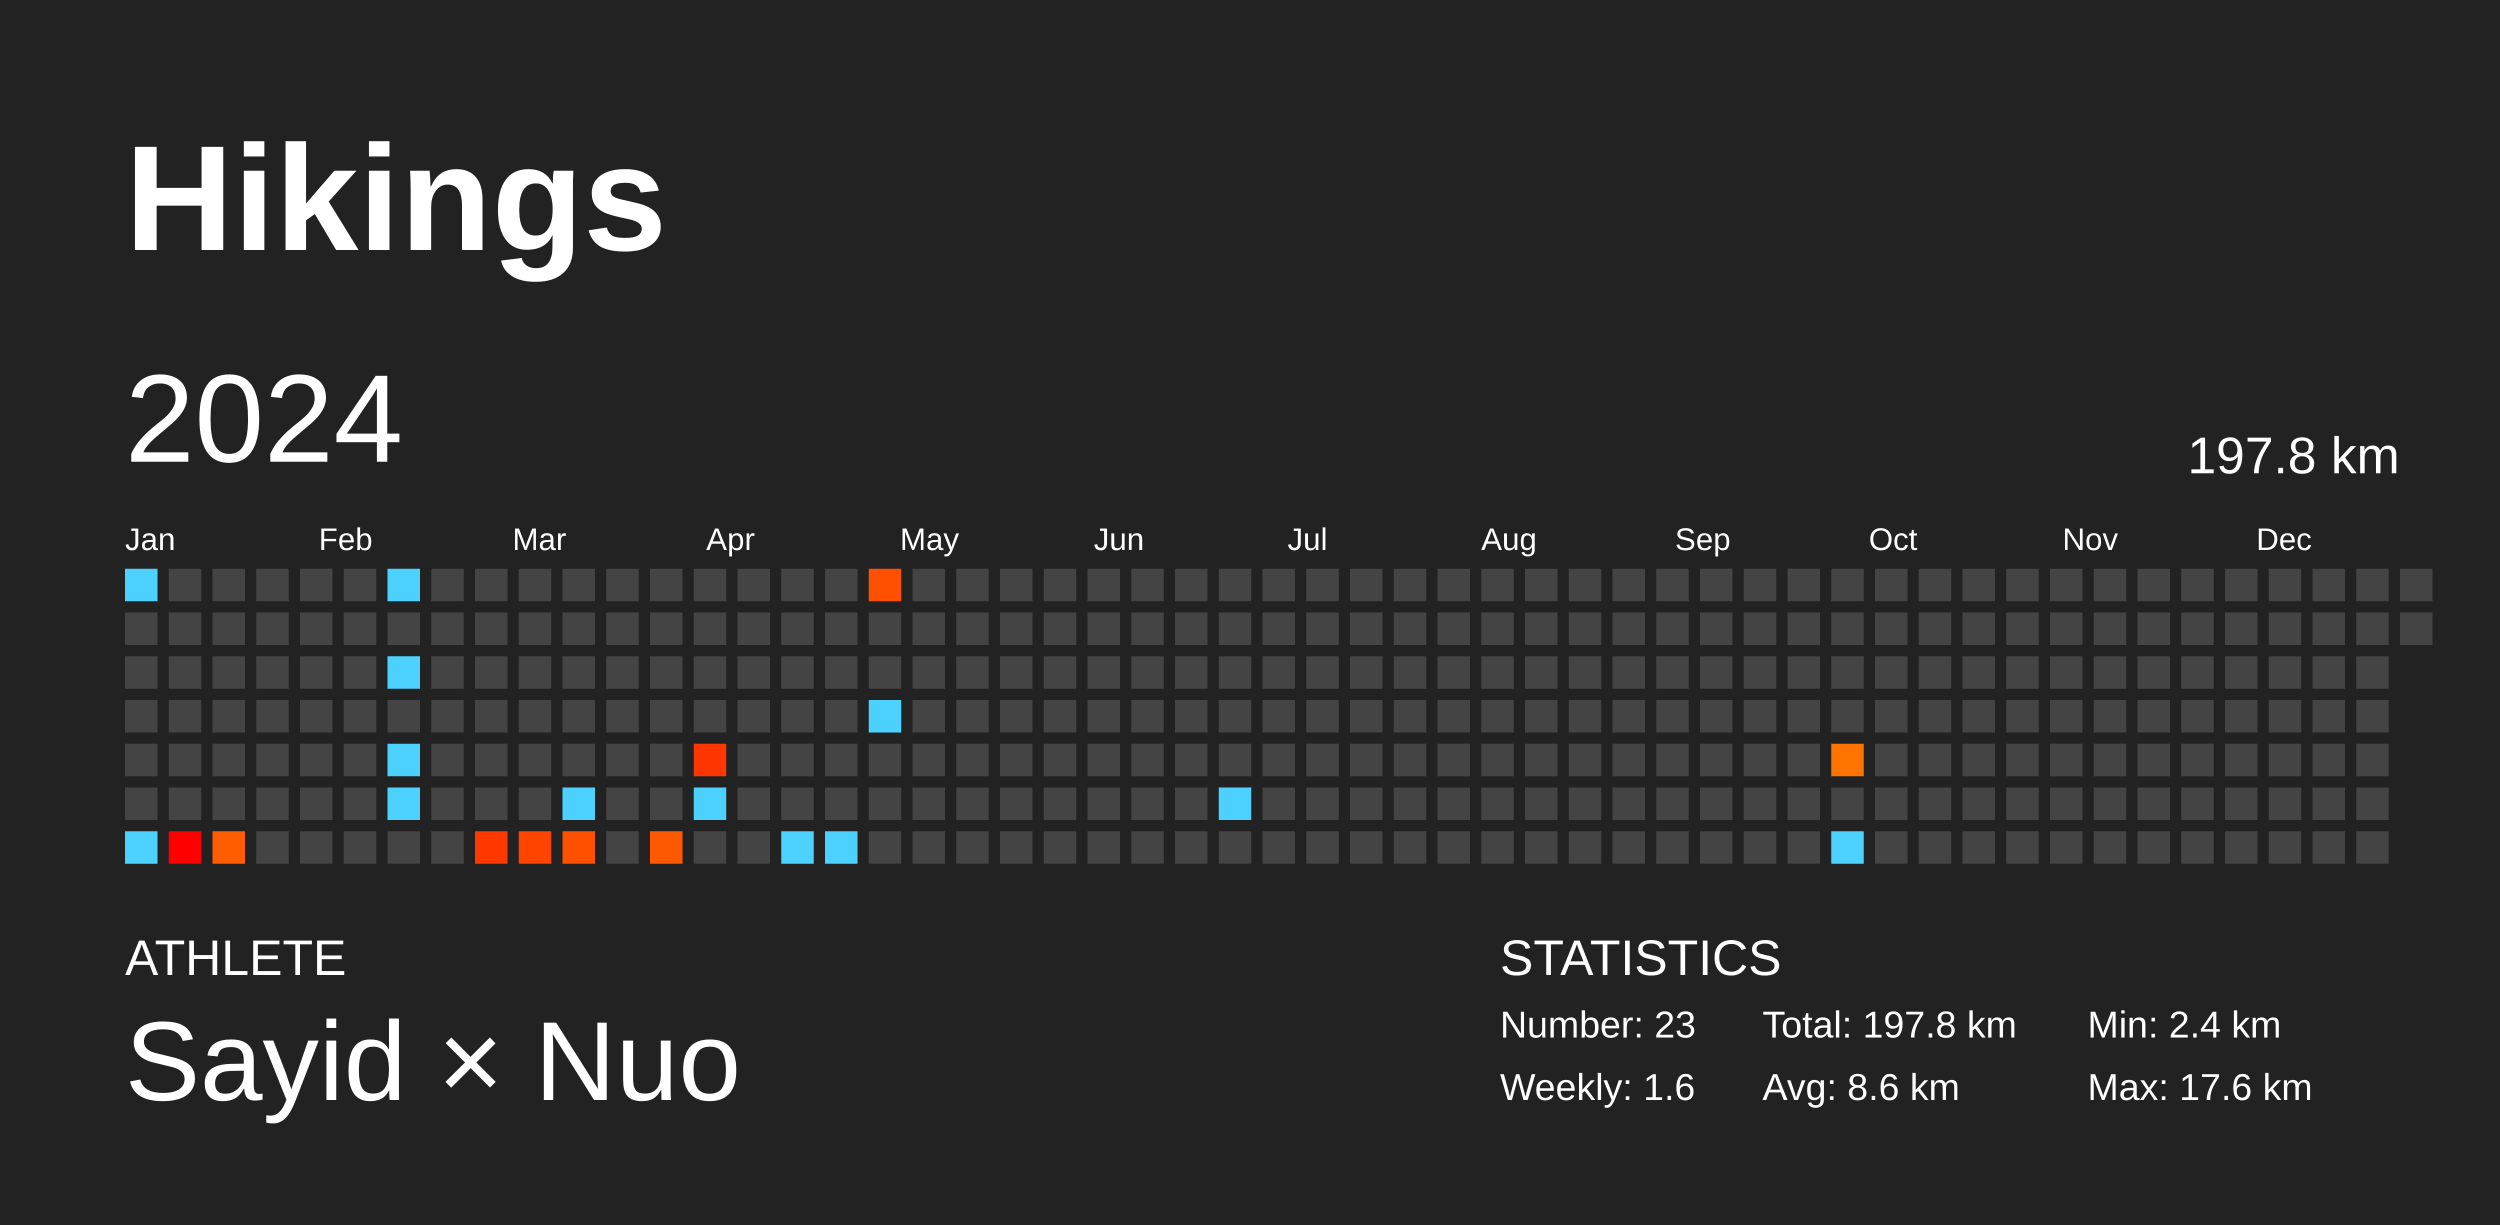
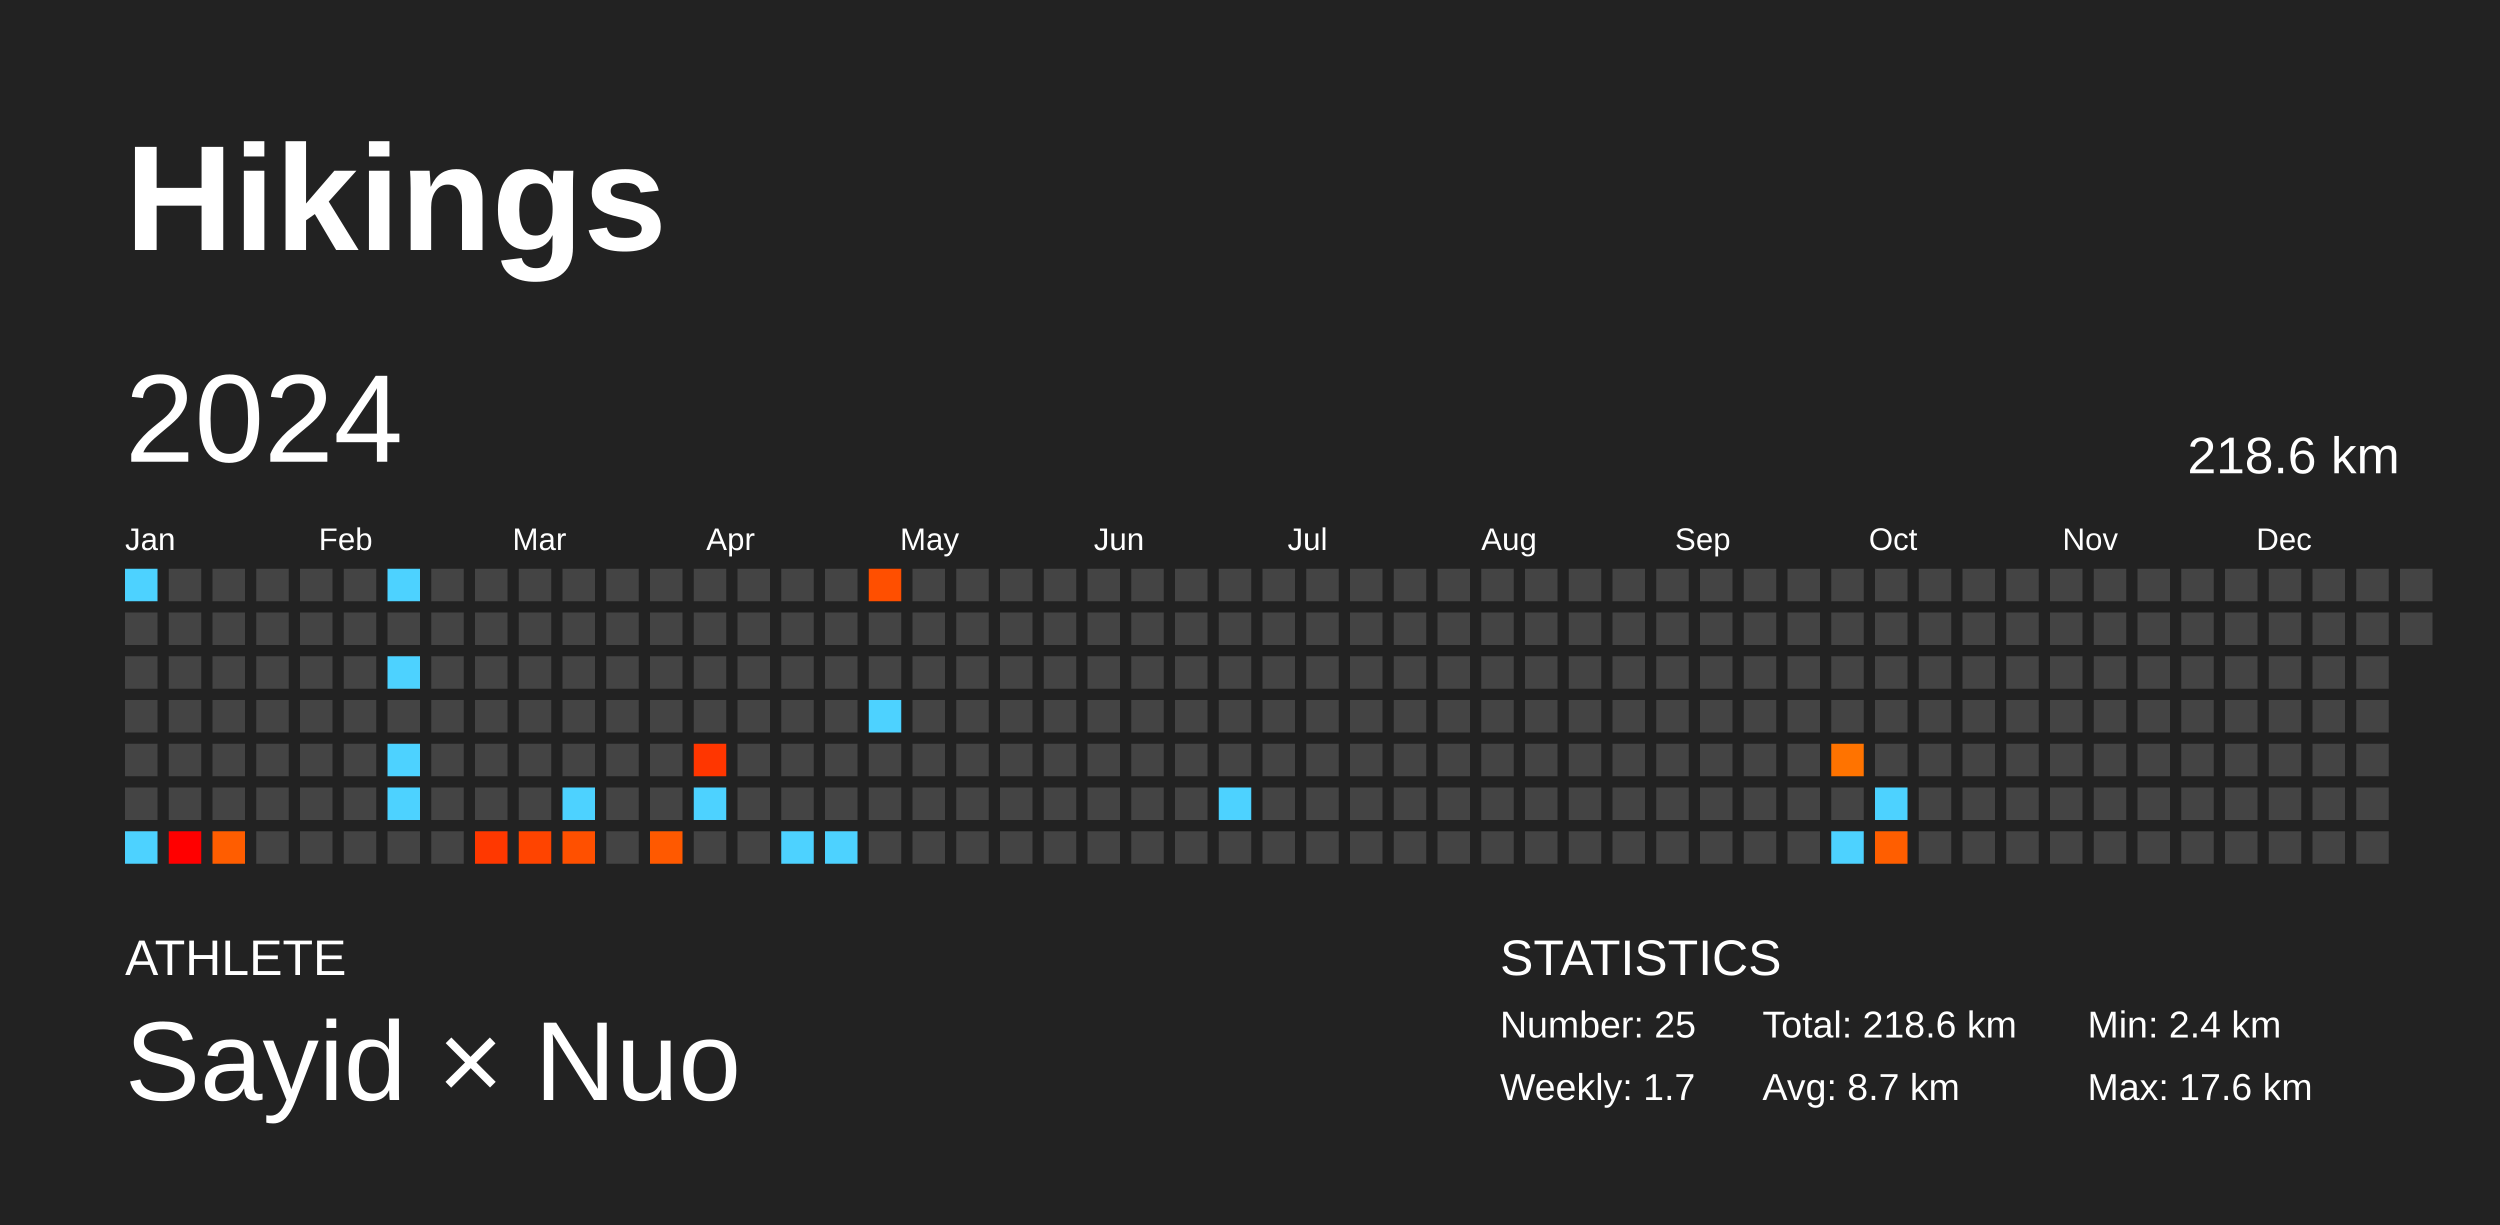
<svg xmlns="http://www.w3.org/2000/svg" baseProfile="full" height="98mm" version="1.1" viewBox="0,0,200,98" width="200mm">
  <defs />
  <rect fill="#222222" height="98" width="200" x="0" y="0" />
  <text fill="#FFFFFF" style="font-size:12px; font-family:Arial; font-weight:bold;" x="10" y="20">Hikings</text>
  <text fill="#FFFFFF" style="font-size:4px; font-family:Arial" x="10" y="78">ATHLETE</text>
  <text fill="#FFFFFF" style="font-size:9px; font-family:Arial" x="10" y="88">Sayid × Nuo</text>
  <text fill="#FFFFFF" style="font-size:4px; font-family:Arial" x="120" y="78">STATISTICS</text>
-   <text fill="#FFFFFF" style="font-size:3px; font-family:Arial" x="120" y="83">Number: 23</text>
-   <text fill="#FFFFFF" style="font-size:3px; font-family:Arial" x="120" y="88">Weekly: 1.6</text>
-   <text fill="#FFFFFF" style="font-size:3px; font-family:Arial" x="141" y="83">Total: 197.8 km</text>
-   <text fill="#FFFFFF" style="font-size:3px; font-family:Arial" x="141" y="88">Avg: 8.6 km</text>
+   <text fill="#FFFFFF" style="font-size:3px; font-family:Arial" x="120" y="83">Number: 25</text>
+   <text fill="#FFFFFF" style="font-size:3px; font-family:Arial" x="120" y="88">Weekly: 1.7</text>
+   <text fill="#FFFFFF" style="font-size:3px; font-family:Arial" x="141" y="83">Total: 218.6 km</text>
+   <text fill="#FFFFFF" style="font-size:3px; font-family:Arial" x="141" y="88">Avg: 8.7 km</text>
  <text fill="#FFFFFF" style="font-size:3px; font-family:Arial" x="167" y="83">Min: 2.4 km</text>
  <text fill="#FFFFFF" style="font-size:3px; font-family:Arial" x="167" y="88">Max: 17.6 km</text>
  <text dominant-baseline="hanging" fill="#FFFFFF" style="font-size:10.0px; font-family:Arial;" x="10" y="30">2024</text>
-   <text dominant-baseline="hanging" fill="#FFFFFF" style="font-size:4.125px; font-family:Arial;" x="175" y="35">197.8 km</text>
+   <text dominant-baseline="hanging" fill="#FFFFFF" style="font-size:4.125px; font-family:Arial;" x="175" y="35">218.6 km</text>
  <text fill="#FFFFFF" style="font-size:2.5px; font-family:Arial" x="10.0" y="44">Jan</text>
  <text fill="#FFFFFF" style="font-size:2.5px; font-family:Arial" x="25.5" y="44">Feb</text>
  <text fill="#FFFFFF" style="font-size:2.5px; font-family:Arial" x="41.0" y="44">Mar</text>
  <text fill="#FFFFFF" style="font-size:2.5px; font-family:Arial" x="56.5" y="44">Apr</text>
  <text fill="#FFFFFF" style="font-size:2.5px; font-family:Arial" x="72.0" y="44">May</text>
  <text fill="#FFFFFF" style="font-size:2.5px; font-family:Arial" x="87.5" y="44">Jun</text>
  <text fill="#FFFFFF" style="font-size:2.5px; font-family:Arial" x="103.0" y="44">Jul</text>
  <text fill="#FFFFFF" style="font-size:2.5px; font-family:Arial" x="118.5" y="44">Aug</text>
  <text fill="#FFFFFF" style="font-size:2.5px; font-family:Arial" x="134.0" y="44">Sep</text>
  <text fill="#FFFFFF" style="font-size:2.5px; font-family:Arial" x="149.5" y="44">Oct</text>
  <text fill="#FFFFFF" style="font-size:2.5px; font-family:Arial" x="165.0" y="44">Nov</text>
  <text fill="#FFFFFF" style="font-size:2.5px; font-family:Arial" x="180.5" y="44">Dec</text>
  <rect fill="#4dd2ff" height="2.6" width="2.6" x="10.0" y="45.5" />
  <rect fill="#444444" height="2.6" width="2.6" x="10.0" y="49.0" />
  <rect fill="#444444" height="2.6" width="2.6" x="10.0" y="52.5" />
  <rect fill="#444444" height="2.6" width="2.6" x="10.0" y="56.0" />
  <rect fill="#444444" height="2.6" width="2.6" x="10.0" y="59.5" />
  <rect fill="#444444" height="2.6" width="2.6" x="10.0" y="63.0" />
  <rect fill="#4dd2ff" height="2.6" width="2.6" x="10.0" y="66.5" />
  <rect fill="#444444" height="2.6" width="2.6" x="13.5" y="45.5" />
  <rect fill="#444444" height="2.6" width="2.6" x="13.5" y="49.0" />
  <rect fill="#444444" height="2.6" width="2.6" x="13.5" y="52.5" />
  <rect fill="#444444" height="2.6" width="2.6" x="13.5" y="56.0" />
  <rect fill="#444444" height="2.6" width="2.6" x="13.5" y="59.5" />
  <rect fill="#444444" height="2.6" width="2.6" x="13.5" y="63.0" />
  <rect fill="#ff0000" height="2.6" width="2.6" x="13.5" y="66.5" />
  <rect fill="#444444" height="2.6" width="2.6" x="17.0" y="45.5" />
  <rect fill="#444444" height="2.6" width="2.6" x="17.0" y="49.0" />
  <rect fill="#444444" height="2.6" width="2.6" x="17.0" y="52.5" />
  <rect fill="#444444" height="2.6" width="2.6" x="17.0" y="56.0" />
  <rect fill="#444444" height="2.6" width="2.6" x="17.0" y="59.5" />
  <rect fill="#444444" height="2.6" width="2.6" x="17.0" y="63.0" />
  <rect fill="#ff5d00" height="2.6" width="2.6" x="17.0" y="66.5" />
  <rect fill="#444444" height="2.6" width="2.6" x="20.5" y="45.5" />
  <rect fill="#444444" height="2.6" width="2.6" x="20.5" y="49.0" />
  <rect fill="#444444" height="2.6" width="2.6" x="20.5" y="52.5" />
  <rect fill="#444444" height="2.6" width="2.6" x="20.5" y="56.0" />
  <rect fill="#444444" height="2.6" width="2.6" x="20.5" y="59.5" />
  <rect fill="#444444" height="2.6" width="2.6" x="20.5" y="63.0" />
  <rect fill="#444444" height="2.6" width="2.6" x="20.5" y="66.5" />
  <rect fill="#444444" height="2.6" width="2.6" x="24.0" y="45.5" />
  <rect fill="#444444" height="2.6" width="2.6" x="24.0" y="49.0" />
  <rect fill="#444444" height="2.6" width="2.6" x="24.0" y="52.5" />
  <rect fill="#444444" height="2.6" width="2.6" x="24.0" y="56.0" />
  <rect fill="#444444" height="2.6" width="2.6" x="24.0" y="59.5" />
  <rect fill="#444444" height="2.6" width="2.6" x="24.0" y="63.0" />
  <rect fill="#444444" height="2.6" width="2.6" x="24.0" y="66.5" />
  <rect fill="#444444" height="2.6" width="2.6" x="27.5" y="45.5" />
  <rect fill="#444444" height="2.6" width="2.6" x="27.5" y="49.0" />
  <rect fill="#444444" height="2.6" width="2.6" x="27.5" y="52.5" />
  <rect fill="#444444" height="2.6" width="2.6" x="27.5" y="56.0" />
  <rect fill="#444444" height="2.6" width="2.6" x="27.5" y="59.5" />
  <rect fill="#444444" height="2.6" width="2.6" x="27.5" y="63.0" />
  <rect fill="#444444" height="2.6" width="2.6" x="27.5" y="66.5" />
  <rect fill="#4dd2ff" height="2.6" width="2.6" x="31.0" y="45.5" />
  <rect fill="#444444" height="2.6" width="2.6" x="31.0" y="49.0" />
  <rect fill="#4dd2ff" height="2.6" width="2.6" x="31.0" y="52.5" />
  <rect fill="#444444" height="2.6" width="2.6" x="31.0" y="56.0" />
  <rect fill="#4dd2ff" height="2.6" width="2.6" x="31.0" y="59.5" />
  <rect fill="#4dd2ff" height="2.6" width="2.6" x="31.0" y="63.0" />
  <rect fill="#444444" height="2.6" width="2.6" x="31.0" y="66.5" />
  <rect fill="#444444" height="2.6" width="2.6" x="34.5" y="45.5" />
  <rect fill="#444444" height="2.6" width="2.6" x="34.5" y="49.0" />
  <rect fill="#444444" height="2.6" width="2.6" x="34.5" y="52.5" />
  <rect fill="#444444" height="2.6" width="2.6" x="34.5" y="56.0" />
  <rect fill="#444444" height="2.6" width="2.6" x="34.5" y="59.5" />
  <rect fill="#444444" height="2.6" width="2.6" x="34.5" y="63.0" />
  <rect fill="#444444" height="2.6" width="2.6" x="34.5" y="66.5" />
  <rect fill="#444444" height="2.6" width="2.6" x="38.0" y="45.5" />
  <rect fill="#444444" height="2.6" width="2.6" x="38.0" y="49.0" />
  <rect fill="#444444" height="2.6" width="2.6" x="38.0" y="52.5" />
  <rect fill="#444444" height="2.6" width="2.6" x="38.0" y="56.0" />
  <rect fill="#444444" height="2.6" width="2.6" x="38.0" y="59.5" />
  <rect fill="#444444" height="2.6" width="2.6" x="38.0" y="63.0" />
  <rect fill="#ff3800" height="2.6" width="2.6" x="38.0" y="66.5" />
  <rect fill="#444444" height="2.6" width="2.6" x="41.5" y="45.5" />
  <rect fill="#444444" height="2.6" width="2.6" x="41.5" y="49.0" />
  <rect fill="#444444" height="2.6" width="2.6" x="41.5" y="52.5" />
  <rect fill="#444444" height="2.6" width="2.6" x="41.5" y="56.0" />
  <rect fill="#444444" height="2.6" width="2.6" x="41.5" y="59.5" />
  <rect fill="#444444" height="2.6" width="2.6" x="41.5" y="63.0" />
  <rect fill="#ff4400" height="2.6" width="2.6" x="41.5" y="66.5" />
  <rect fill="#444444" height="2.6" width="2.6" x="45.0" y="45.5" />
  <rect fill="#444444" height="2.6" width="2.6" x="45.0" y="49.0" />
  <rect fill="#444444" height="2.6" width="2.6" x="45.0" y="52.5" />
  <rect fill="#444444" height="2.6" width="2.6" x="45.0" y="56.0" />
  <rect fill="#444444" height="2.6" width="2.6" x="45.0" y="59.5" />
  <rect fill="#4dd2ff" height="2.6" width="2.6" x="45.0" y="63.0" />
  <rect fill="#ff5000" height="2.6" width="2.6" x="45.0" y="66.5" />
  <rect fill="#444444" height="2.6" width="2.6" x="48.5" y="45.5" />
  <rect fill="#444444" height="2.6" width="2.6" x="48.5" y="49.0" />
  <rect fill="#444444" height="2.6" width="2.6" x="48.5" y="52.5" />
  <rect fill="#444444" height="2.6" width="2.6" x="48.5" y="56.0" />
  <rect fill="#444444" height="2.6" width="2.6" x="48.5" y="59.5" />
  <rect fill="#444444" height="2.6" width="2.6" x="48.5" y="63.0" />
  <rect fill="#444444" height="2.6" width="2.6" x="48.5" y="66.5" />
  <rect fill="#444444" height="2.6" width="2.6" x="52.0" y="45.5" />
  <rect fill="#444444" height="2.6" width="2.6" x="52.0" y="49.0" />
  <rect fill="#444444" height="2.6" width="2.6" x="52.0" y="52.5" />
  <rect fill="#444444" height="2.6" width="2.6" x="52.0" y="56.0" />
  <rect fill="#444444" height="2.6" width="2.6" x="52.0" y="59.5" />
  <rect fill="#444444" height="2.6" width="2.6" x="52.0" y="63.0" />
  <rect fill="#ff5900" height="2.6" width="2.6" x="52.0" y="66.5" />
  <rect fill="#444444" height="2.6" width="2.6" x="55.5" y="45.5" />
  <rect fill="#444444" height="2.6" width="2.6" x="55.5" y="49.0" />
  <rect fill="#444444" height="2.6" width="2.6" x="55.5" y="52.5" />
  <rect fill="#444444" height="2.6" width="2.6" x="55.5" y="56.0" />
  <rect fill="#ff3600" height="2.6" width="2.6" x="55.5" y="59.5" />
  <rect fill="#4dd2ff" height="2.6" width="2.6" x="55.5" y="63.0" />
  <rect fill="#444444" height="2.6" width="2.6" x="55.5" y="66.5" />
  <rect fill="#444444" height="2.6" width="2.6" x="59.0" y="45.5" />
  <rect fill="#444444" height="2.6" width="2.6" x="59.0" y="49.0" />
  <rect fill="#444444" height="2.6" width="2.6" x="59.0" y="52.5" />
  <rect fill="#444444" height="2.6" width="2.6" x="59.0" y="56.0" />
  <rect fill="#444444" height="2.6" width="2.6" x="59.0" y="59.5" />
  <rect fill="#444444" height="2.6" width="2.6" x="59.0" y="63.0" />
  <rect fill="#444444" height="2.6" width="2.6" x="59.0" y="66.5" />
  <rect fill="#444444" height="2.6" width="2.6" x="62.5" y="45.5" />
  <rect fill="#444444" height="2.6" width="2.6" x="62.5" y="49.0" />
  <rect fill="#444444" height="2.6" width="2.6" x="62.5" y="52.5" />
  <rect fill="#444444" height="2.6" width="2.6" x="62.5" y="56.0" />
  <rect fill="#444444" height="2.6" width="2.6" x="62.5" y="59.5" />
  <rect fill="#444444" height="2.6" width="2.6" x="62.5" y="63.0" />
  <rect fill="#4dd2ff" height="2.6" width="2.6" x="62.5" y="66.5" />
  <rect fill="#444444" height="2.6" width="2.6" x="66.0" y="45.5" />
  <rect fill="#444444" height="2.6" width="2.6" x="66.0" y="49.0" />
  <rect fill="#444444" height="2.6" width="2.6" x="66.0" y="52.5" />
  <rect fill="#444444" height="2.6" width="2.6" x="66.0" y="56.0" />
  <rect fill="#444444" height="2.6" width="2.6" x="66.0" y="59.5" />
  <rect fill="#444444" height="2.6" width="2.6" x="66.0" y="63.0" />
  <rect fill="#4dd2ff" height="2.6" width="2.6" x="66.0" y="66.5" />
  <rect fill="#ff4f00" height="2.6" width="2.6" x="69.5" y="45.5" />
  <rect fill="#444444" height="2.6" width="2.6" x="69.5" y="49.0" />
  <rect fill="#444444" height="2.6" width="2.6" x="69.5" y="52.5" />
  <rect fill="#4dd2ff" height="2.6" width="2.6" x="69.5" y="56.0" />
  <rect fill="#444444" height="2.6" width="2.6" x="69.5" y="59.5" />
  <rect fill="#444444" height="2.6" width="2.6" x="69.5" y="63.0" />
  <rect fill="#444444" height="2.6" width="2.6" x="69.5" y="66.5" />
  <rect fill="#444444" height="2.6" width="2.6" x="73.0" y="45.5" />
  <rect fill="#444444" height="2.6" width="2.6" x="73.0" y="49.0" />
  <rect fill="#444444" height="2.6" width="2.6" x="73.0" y="52.5" />
  <rect fill="#444444" height="2.6" width="2.6" x="73.0" y="56.0" />
  <rect fill="#444444" height="2.6" width="2.6" x="73.0" y="59.5" />
  <rect fill="#444444" height="2.6" width="2.6" x="73.0" y="63.0" />
  <rect fill="#444444" height="2.6" width="2.6" x="73.0" y="66.5" />
  <rect fill="#444444" height="2.6" width="2.6" x="76.5" y="45.5" />
  <rect fill="#444444" height="2.6" width="2.6" x="76.5" y="49.0" />
  <rect fill="#444444" height="2.6" width="2.6" x="76.5" y="52.5" />
  <rect fill="#444444" height="2.6" width="2.6" x="76.5" y="56.0" />
  <rect fill="#444444" height="2.6" width="2.6" x="76.5" y="59.5" />
  <rect fill="#444444" height="2.6" width="2.6" x="76.5" y="63.0" />
  <rect fill="#444444" height="2.6" width="2.6" x="76.5" y="66.5" />
  <rect fill="#444444" height="2.6" width="2.6" x="80.0" y="45.5" />
  <rect fill="#444444" height="2.6" width="2.6" x="80.0" y="49.0" />
  <rect fill="#444444" height="2.6" width="2.6" x="80.0" y="52.5" />
  <rect fill="#444444" height="2.6" width="2.6" x="80.0" y="56.0" />
  <rect fill="#444444" height="2.6" width="2.6" x="80.0" y="59.5" />
  <rect fill="#444444" height="2.6" width="2.6" x="80.0" y="63.0" />
  <rect fill="#444444" height="2.6" width="2.6" x="80.0" y="66.5" />
  <rect fill="#444444" height="2.6" width="2.6" x="83.5" y="45.5" />
  <rect fill="#444444" height="2.6" width="2.6" x="83.5" y="49.0" />
  <rect fill="#444444" height="2.6" width="2.6" x="83.5" y="52.5" />
  <rect fill="#444444" height="2.6" width="2.6" x="83.5" y="56.0" />
  <rect fill="#444444" height="2.6" width="2.6" x="83.5" y="59.5" />
  <rect fill="#444444" height="2.6" width="2.6" x="83.5" y="63.0" />
  <rect fill="#444444" height="2.6" width="2.6" x="83.5" y="66.5" />
  <rect fill="#444444" height="2.6" width="2.6" x="87.0" y="45.5" />
  <rect fill="#444444" height="2.6" width="2.6" x="87.0" y="49.0" />
  <rect fill="#444444" height="2.6" width="2.6" x="87.0" y="52.5" />
  <rect fill="#444444" height="2.6" width="2.6" x="87.0" y="56.0" />
  <rect fill="#444444" height="2.6" width="2.6" x="87.0" y="59.5" />
  <rect fill="#444444" height="2.6" width="2.6" x="87.0" y="63.0" />
  <rect fill="#444444" height="2.6" width="2.6" x="87.0" y="66.5" />
  <rect fill="#444444" height="2.6" width="2.6" x="90.5" y="45.5" />
  <rect fill="#444444" height="2.6" width="2.6" x="90.5" y="49.0" />
  <rect fill="#444444" height="2.6" width="2.6" x="90.5" y="52.5" />
  <rect fill="#444444" height="2.6" width="2.6" x="90.5" y="56.0" />
  <rect fill="#444444" height="2.6" width="2.6" x="90.5" y="59.5" />
  <rect fill="#444444" height="2.6" width="2.6" x="90.5" y="63.0" />
  <rect fill="#444444" height="2.6" width="2.6" x="90.5" y="66.5" />
  <rect fill="#444444" height="2.6" width="2.6" x="94.0" y="45.5" />
  <rect fill="#444444" height="2.6" width="2.6" x="94.0" y="49.0" />
  <rect fill="#444444" height="2.6" width="2.6" x="94.0" y="52.5" />
  <rect fill="#444444" height="2.6" width="2.6" x="94.0" y="56.0" />
  <rect fill="#444444" height="2.6" width="2.6" x="94.0" y="59.5" />
  <rect fill="#444444" height="2.6" width="2.6" x="94.0" y="63.0" />
  <rect fill="#444444" height="2.6" width="2.6" x="94.0" y="66.5" />
  <rect fill="#444444" height="2.6" width="2.6" x="97.5" y="45.5" />
  <rect fill="#444444" height="2.6" width="2.6" x="97.5" y="49.0" />
  <rect fill="#444444" height="2.6" width="2.6" x="97.5" y="52.5" />
  <rect fill="#444444" height="2.6" width="2.6" x="97.5" y="56.0" />
  <rect fill="#444444" height="2.6" width="2.6" x="97.5" y="59.5" />
  <rect fill="#4dd2ff" height="2.6" width="2.6" x="97.5" y="63.0" />
  <rect fill="#444444" height="2.6" width="2.6" x="97.5" y="66.5" />
  <rect fill="#444444" height="2.6" width="2.6" x="101.0" y="45.5" />
  <rect fill="#444444" height="2.6" width="2.6" x="101.0" y="49.0" />
  <rect fill="#444444" height="2.6" width="2.6" x="101.0" y="52.5" />
  <rect fill="#444444" height="2.6" width="2.6" x="101.0" y="56.0" />
  <rect fill="#444444" height="2.6" width="2.6" x="101.0" y="59.5" />
  <rect fill="#444444" height="2.6" width="2.6" x="101.0" y="63.0" />
  <rect fill="#444444" height="2.6" width="2.6" x="101.0" y="66.5" />
  <rect fill="#444444" height="2.6" width="2.6" x="104.5" y="45.5" />
  <rect fill="#444444" height="2.6" width="2.6" x="104.5" y="49.0" />
  <rect fill="#444444" height="2.6" width="2.6" x="104.5" y="52.5" />
  <rect fill="#444444" height="2.6" width="2.6" x="104.5" y="56.0" />
  <rect fill="#444444" height="2.6" width="2.6" x="104.5" y="59.5" />
  <rect fill="#444444" height="2.6" width="2.6" x="104.5" y="63.0" />
  <rect fill="#444444" height="2.6" width="2.6" x="104.5" y="66.5" />
  <rect fill="#444444" height="2.6" width="2.6" x="108.0" y="45.5" />
  <rect fill="#444444" height="2.6" width="2.6" x="108.0" y="49.0" />
  <rect fill="#444444" height="2.6" width="2.6" x="108.0" y="52.5" />
  <rect fill="#444444" height="2.6" width="2.6" x="108.0" y="56.0" />
  <rect fill="#444444" height="2.6" width="2.6" x="108.0" y="59.5" />
  <rect fill="#444444" height="2.6" width="2.6" x="108.0" y="63.0" />
  <rect fill="#444444" height="2.6" width="2.6" x="108.0" y="66.5" />
  <rect fill="#444444" height="2.6" width="2.6" x="111.5" y="45.5" />
  <rect fill="#444444" height="2.6" width="2.6" x="111.5" y="49.0" />
  <rect fill="#444444" height="2.6" width="2.6" x="111.5" y="52.5" />
  <rect fill="#444444" height="2.6" width="2.6" x="111.5" y="56.0" />
  <rect fill="#444444" height="2.6" width="2.6" x="111.5" y="59.5" />
  <rect fill="#444444" height="2.6" width="2.6" x="111.5" y="63.0" />
  <rect fill="#444444" height="2.6" width="2.6" x="111.5" y="66.5" />
  <rect fill="#444444" height="2.6" width="2.6" x="115.0" y="45.5" />
  <rect fill="#444444" height="2.6" width="2.6" x="115.0" y="49.0" />
  <rect fill="#444444" height="2.6" width="2.6" x="115.0" y="52.5" />
  <rect fill="#444444" height="2.6" width="2.6" x="115.0" y="56.0" />
  <rect fill="#444444" height="2.6" width="2.6" x="115.0" y="59.5" />
  <rect fill="#444444" height="2.6" width="2.6" x="115.0" y="63.0" />
  <rect fill="#444444" height="2.6" width="2.6" x="115.0" y="66.5" />
  <rect fill="#444444" height="2.6" width="2.6" x="118.5" y="45.5" />
  <rect fill="#444444" height="2.6" width="2.6" x="118.5" y="49.0" />
  <rect fill="#444444" height="2.6" width="2.6" x="118.5" y="52.5" />
  <rect fill="#444444" height="2.6" width="2.6" x="118.5" y="56.0" />
  <rect fill="#444444" height="2.6" width="2.6" x="118.5" y="59.5" />
  <rect fill="#444444" height="2.6" width="2.6" x="118.5" y="63.0" />
  <rect fill="#444444" height="2.6" width="2.6" x="118.5" y="66.5" />
  <rect fill="#444444" height="2.6" width="2.6" x="122.0" y="45.5" />
  <rect fill="#444444" height="2.6" width="2.6" x="122.0" y="49.0" />
  <rect fill="#444444" height="2.6" width="2.6" x="122.0" y="52.5" />
  <rect fill="#444444" height="2.6" width="2.6" x="122.0" y="56.0" />
  <rect fill="#444444" height="2.6" width="2.6" x="122.0" y="59.5" />
  <rect fill="#444444" height="2.6" width="2.6" x="122.0" y="63.0" />
  <rect fill="#444444" height="2.6" width="2.6" x="122.0" y="66.5" />
  <rect fill="#444444" height="2.6" width="2.6" x="125.5" y="45.5" />
  <rect fill="#444444" height="2.6" width="2.6" x="125.5" y="49.0" />
  <rect fill="#444444" height="2.6" width="2.6" x="125.5" y="52.5" />
  <rect fill="#444444" height="2.6" width="2.6" x="125.5" y="56.0" />
  <rect fill="#444444" height="2.6" width="2.6" x="125.5" y="59.5" />
  <rect fill="#444444" height="2.6" width="2.6" x="125.5" y="63.0" />
  <rect fill="#444444" height="2.6" width="2.6" x="125.5" y="66.5" />
  <rect fill="#444444" height="2.6" width="2.6" x="129.0" y="45.5" />
  <rect fill="#444444" height="2.6" width="2.6" x="129.0" y="49.0" />
  <rect fill="#444444" height="2.6" width="2.6" x="129.0" y="52.5" />
  <rect fill="#444444" height="2.6" width="2.6" x="129.0" y="56.0" />
  <rect fill="#444444" height="2.6" width="2.6" x="129.0" y="59.5" />
  <rect fill="#444444" height="2.6" width="2.6" x="129.0" y="63.0" />
  <rect fill="#444444" height="2.6" width="2.6" x="129.0" y="66.5" />
  <rect fill="#444444" height="2.6" width="2.6" x="132.5" y="45.5" />
  <rect fill="#444444" height="2.6" width="2.6" x="132.5" y="49.0" />
  <rect fill="#444444" height="2.6" width="2.6" x="132.5" y="52.5" />
  <rect fill="#444444" height="2.6" width="2.6" x="132.5" y="56.0" />
  <rect fill="#444444" height="2.6" width="2.6" x="132.5" y="59.5" />
  <rect fill="#444444" height="2.6" width="2.6" x="132.5" y="63.0" />
  <rect fill="#444444" height="2.6" width="2.6" x="132.5" y="66.5" />
  <rect fill="#444444" height="2.6" width="2.6" x="136.0" y="45.5" />
  <rect fill="#444444" height="2.6" width="2.6" x="136.0" y="49.0" />
  <rect fill="#444444" height="2.6" width="2.6" x="136.0" y="52.5" />
  <rect fill="#444444" height="2.6" width="2.6" x="136.0" y="56.0" />
  <rect fill="#444444" height="2.6" width="2.6" x="136.0" y="59.5" />
  <rect fill="#444444" height="2.6" width="2.6" x="136.0" y="63.0" />
  <rect fill="#444444" height="2.6" width="2.6" x="136.0" y="66.5" />
  <rect fill="#444444" height="2.6" width="2.6" x="139.5" y="45.5" />
  <rect fill="#444444" height="2.6" width="2.6" x="139.5" y="49.0" />
  <rect fill="#444444" height="2.6" width="2.6" x="139.5" y="52.5" />
  <rect fill="#444444" height="2.6" width="2.6" x="139.5" y="56.0" />
  <rect fill="#444444" height="2.6" width="2.6" x="139.5" y="59.5" />
  <rect fill="#444444" height="2.6" width="2.6" x="139.5" y="63.0" />
  <rect fill="#444444" height="2.6" width="2.6" x="139.5" y="66.5" />
  <rect fill="#444444" height="2.6" width="2.6" x="143.0" y="45.5" />
  <rect fill="#444444" height="2.6" width="2.6" x="143.0" y="49.0" />
  <rect fill="#444444" height="2.6" width="2.6" x="143.0" y="52.5" />
  <rect fill="#444444" height="2.6" width="2.6" x="143.0" y="56.0" />
  <rect fill="#444444" height="2.6" width="2.6" x="143.0" y="59.5" />
  <rect fill="#444444" height="2.6" width="2.6" x="143.0" y="63.0" />
  <rect fill="#444444" height="2.6" width="2.6" x="143.0" y="66.5" />
  <rect fill="#444444" height="2.6" width="2.6" x="146.5" y="45.5" />
  <rect fill="#444444" height="2.6" width="2.6" x="146.5" y="49.0" />
  <rect fill="#444444" height="2.6" width="2.6" x="146.5" y="52.5" />
  <rect fill="#444444" height="2.6" width="2.6" x="146.5" y="56.0" />
  <rect fill="#ff7300" height="2.6" width="2.6" x="146.5" y="59.5" />
  <rect fill="#444444" height="2.6" width="2.6" x="146.5" y="63.0" />
  <rect fill="#4dd2ff" height="2.6" width="2.6" x="146.5" y="66.5" />
  <rect fill="#444444" height="2.6" width="2.6" x="150.0" y="45.5" />
  <rect fill="#444444" height="2.6" width="2.6" x="150.0" y="49.0" />
  <rect fill="#444444" height="2.6" width="2.6" x="150.0" y="52.5" />
  <rect fill="#444444" height="2.6" width="2.6" x="150.0" y="56.0" />
  <rect fill="#444444" height="2.6" width="2.6" x="150.0" y="59.5" />
-   <rect fill="#444444" height="2.6" width="2.6" x="150.0" y="63.0" />
-   <rect fill="#444444" height="2.6" width="2.6" x="150.0" y="66.5" />
+   <rect fill="#4dd2ff" height="2.6" width="2.6" x="150.0" y="63.0" />
+   <rect fill="#ff5e00" height="2.6" width="2.6" x="150.0" y="66.5" />
  <rect fill="#444444" height="2.6" width="2.6" x="153.5" y="45.5" />
  <rect fill="#444444" height="2.6" width="2.6" x="153.5" y="49.0" />
  <rect fill="#444444" height="2.6" width="2.6" x="153.5" y="52.5" />
  <rect fill="#444444" height="2.6" width="2.6" x="153.5" y="56.0" />
  <rect fill="#444444" height="2.6" width="2.6" x="153.5" y="59.5" />
  <rect fill="#444444" height="2.6" width="2.6" x="153.5" y="63.0" />
  <rect fill="#444444" height="2.6" width="2.6" x="153.5" y="66.5" />
  <rect fill="#444444" height="2.6" width="2.6" x="157.0" y="45.5" />
  <rect fill="#444444" height="2.6" width="2.6" x="157.0" y="49.0" />
  <rect fill="#444444" height="2.6" width="2.6" x="157.0" y="52.5" />
  <rect fill="#444444" height="2.6" width="2.6" x="157.0" y="56.0" />
  <rect fill="#444444" height="2.6" width="2.6" x="157.0" y="59.5" />
  <rect fill="#444444" height="2.6" width="2.6" x="157.0" y="63.0" />
  <rect fill="#444444" height="2.6" width="2.6" x="157.0" y="66.5" />
  <rect fill="#444444" height="2.6" width="2.6" x="160.5" y="45.5" />
  <rect fill="#444444" height="2.6" width="2.6" x="160.5" y="49.0" />
  <rect fill="#444444" height="2.6" width="2.6" x="160.5" y="52.5" />
  <rect fill="#444444" height="2.6" width="2.6" x="160.5" y="56.0" />
  <rect fill="#444444" height="2.6" width="2.6" x="160.5" y="59.5" />
  <rect fill="#444444" height="2.6" width="2.6" x="160.5" y="63.0" />
  <rect fill="#444444" height="2.6" width="2.6" x="160.5" y="66.5" />
  <rect fill="#444444" height="2.6" width="2.6" x="164.0" y="45.5" />
  <rect fill="#444444" height="2.6" width="2.6" x="164.0" y="49.0" />
  <rect fill="#444444" height="2.6" width="2.6" x="164.0" y="52.5" />
  <rect fill="#444444" height="2.6" width="2.6" x="164.0" y="56.0" />
  <rect fill="#444444" height="2.6" width="2.6" x="164.0" y="59.5" />
  <rect fill="#444444" height="2.6" width="2.6" x="164.0" y="63.0" />
  <rect fill="#444444" height="2.6" width="2.6" x="164.0" y="66.5" />
  <rect fill="#444444" height="2.6" width="2.6" x="167.5" y="45.5" />
  <rect fill="#444444" height="2.6" width="2.6" x="167.5" y="49.0" />
  <rect fill="#444444" height="2.6" width="2.6" x="167.5" y="52.5" />
  <rect fill="#444444" height="2.6" width="2.6" x="167.5" y="56.0" />
  <rect fill="#444444" height="2.6" width="2.6" x="167.5" y="59.5" />
  <rect fill="#444444" height="2.6" width="2.6" x="167.5" y="63.0" />
  <rect fill="#444444" height="2.6" width="2.6" x="167.5" y="66.5" />
  <rect fill="#444444" height="2.6" width="2.6" x="171.0" y="45.5" />
  <rect fill="#444444" height="2.6" width="2.6" x="171.0" y="49.0" />
  <rect fill="#444444" height="2.6" width="2.6" x="171.0" y="52.5" />
  <rect fill="#444444" height="2.6" width="2.6" x="171.0" y="56.0" />
  <rect fill="#444444" height="2.6" width="2.6" x="171.0" y="59.5" />
  <rect fill="#444444" height="2.6" width="2.6" x="171.0" y="63.0" />
  <rect fill="#444444" height="2.6" width="2.6" x="171.0" y="66.5" />
  <rect fill="#444444" height="2.6" width="2.6" x="174.5" y="45.5" />
  <rect fill="#444444" height="2.6" width="2.6" x="174.5" y="49.0" />
  <rect fill="#444444" height="2.6" width="2.6" x="174.5" y="52.5" />
  <rect fill="#444444" height="2.6" width="2.6" x="174.5" y="56.0" />
  <rect fill="#444444" height="2.6" width="2.6" x="174.5" y="59.5" />
  <rect fill="#444444" height="2.6" width="2.6" x="174.5" y="63.0" />
  <rect fill="#444444" height="2.6" width="2.6" x="174.5" y="66.5" />
  <rect fill="#444444" height="2.6" width="2.6" x="178.0" y="45.5" />
  <rect fill="#444444" height="2.6" width="2.6" x="178.0" y="49.0" />
  <rect fill="#444444" height="2.6" width="2.6" x="178.0" y="52.5" />
  <rect fill="#444444" height="2.6" width="2.6" x="178.0" y="56.0" />
  <rect fill="#444444" height="2.6" width="2.6" x="178.0" y="59.5" />
  <rect fill="#444444" height="2.6" width="2.6" x="178.0" y="63.0" />
  <rect fill="#444444" height="2.6" width="2.6" x="178.0" y="66.5" />
  <rect fill="#444444" height="2.6" width="2.6" x="181.5" y="45.5" />
  <rect fill="#444444" height="2.6" width="2.6" x="181.5" y="49.0" />
  <rect fill="#444444" height="2.6" width="2.6" x="181.5" y="52.5" />
  <rect fill="#444444" height="2.6" width="2.6" x="181.5" y="56.0" />
  <rect fill="#444444" height="2.6" width="2.6" x="181.5" y="59.5" />
  <rect fill="#444444" height="2.6" width="2.6" x="181.5" y="63.0" />
  <rect fill="#444444" height="2.6" width="2.6" x="181.5" y="66.5" />
  <rect fill="#444444" height="2.6" width="2.6" x="185.0" y="45.5" />
  <rect fill="#444444" height="2.6" width="2.6" x="185.0" y="49.0" />
  <rect fill="#444444" height="2.6" width="2.6" x="185.0" y="52.5" />
  <rect fill="#444444" height="2.6" width="2.6" x="185.0" y="56.0" />
  <rect fill="#444444" height="2.6" width="2.6" x="185.0" y="59.5" />
  <rect fill="#444444" height="2.6" width="2.6" x="185.0" y="63.0" />
  <rect fill="#444444" height="2.6" width="2.6" x="185.0" y="66.5" />
  <rect fill="#444444" height="2.6" width="2.6" x="188.5" y="45.5" />
  <rect fill="#444444" height="2.6" width="2.6" x="188.5" y="49.0" />
  <rect fill="#444444" height="2.6" width="2.6" x="188.5" y="52.5" />
  <rect fill="#444444" height="2.6" width="2.6" x="188.5" y="56.0" />
  <rect fill="#444444" height="2.6" width="2.6" x="188.5" y="59.5" />
  <rect fill="#444444" height="2.6" width="2.6" x="188.5" y="63.0" />
  <rect fill="#444444" height="2.6" width="2.6" x="188.5" y="66.5" />
  <rect fill="#444444" height="2.6" width="2.6" x="192.0" y="45.5" />
  <rect fill="#444444" height="2.6" width="2.6" x="192.0" y="49.0" />
</svg>
